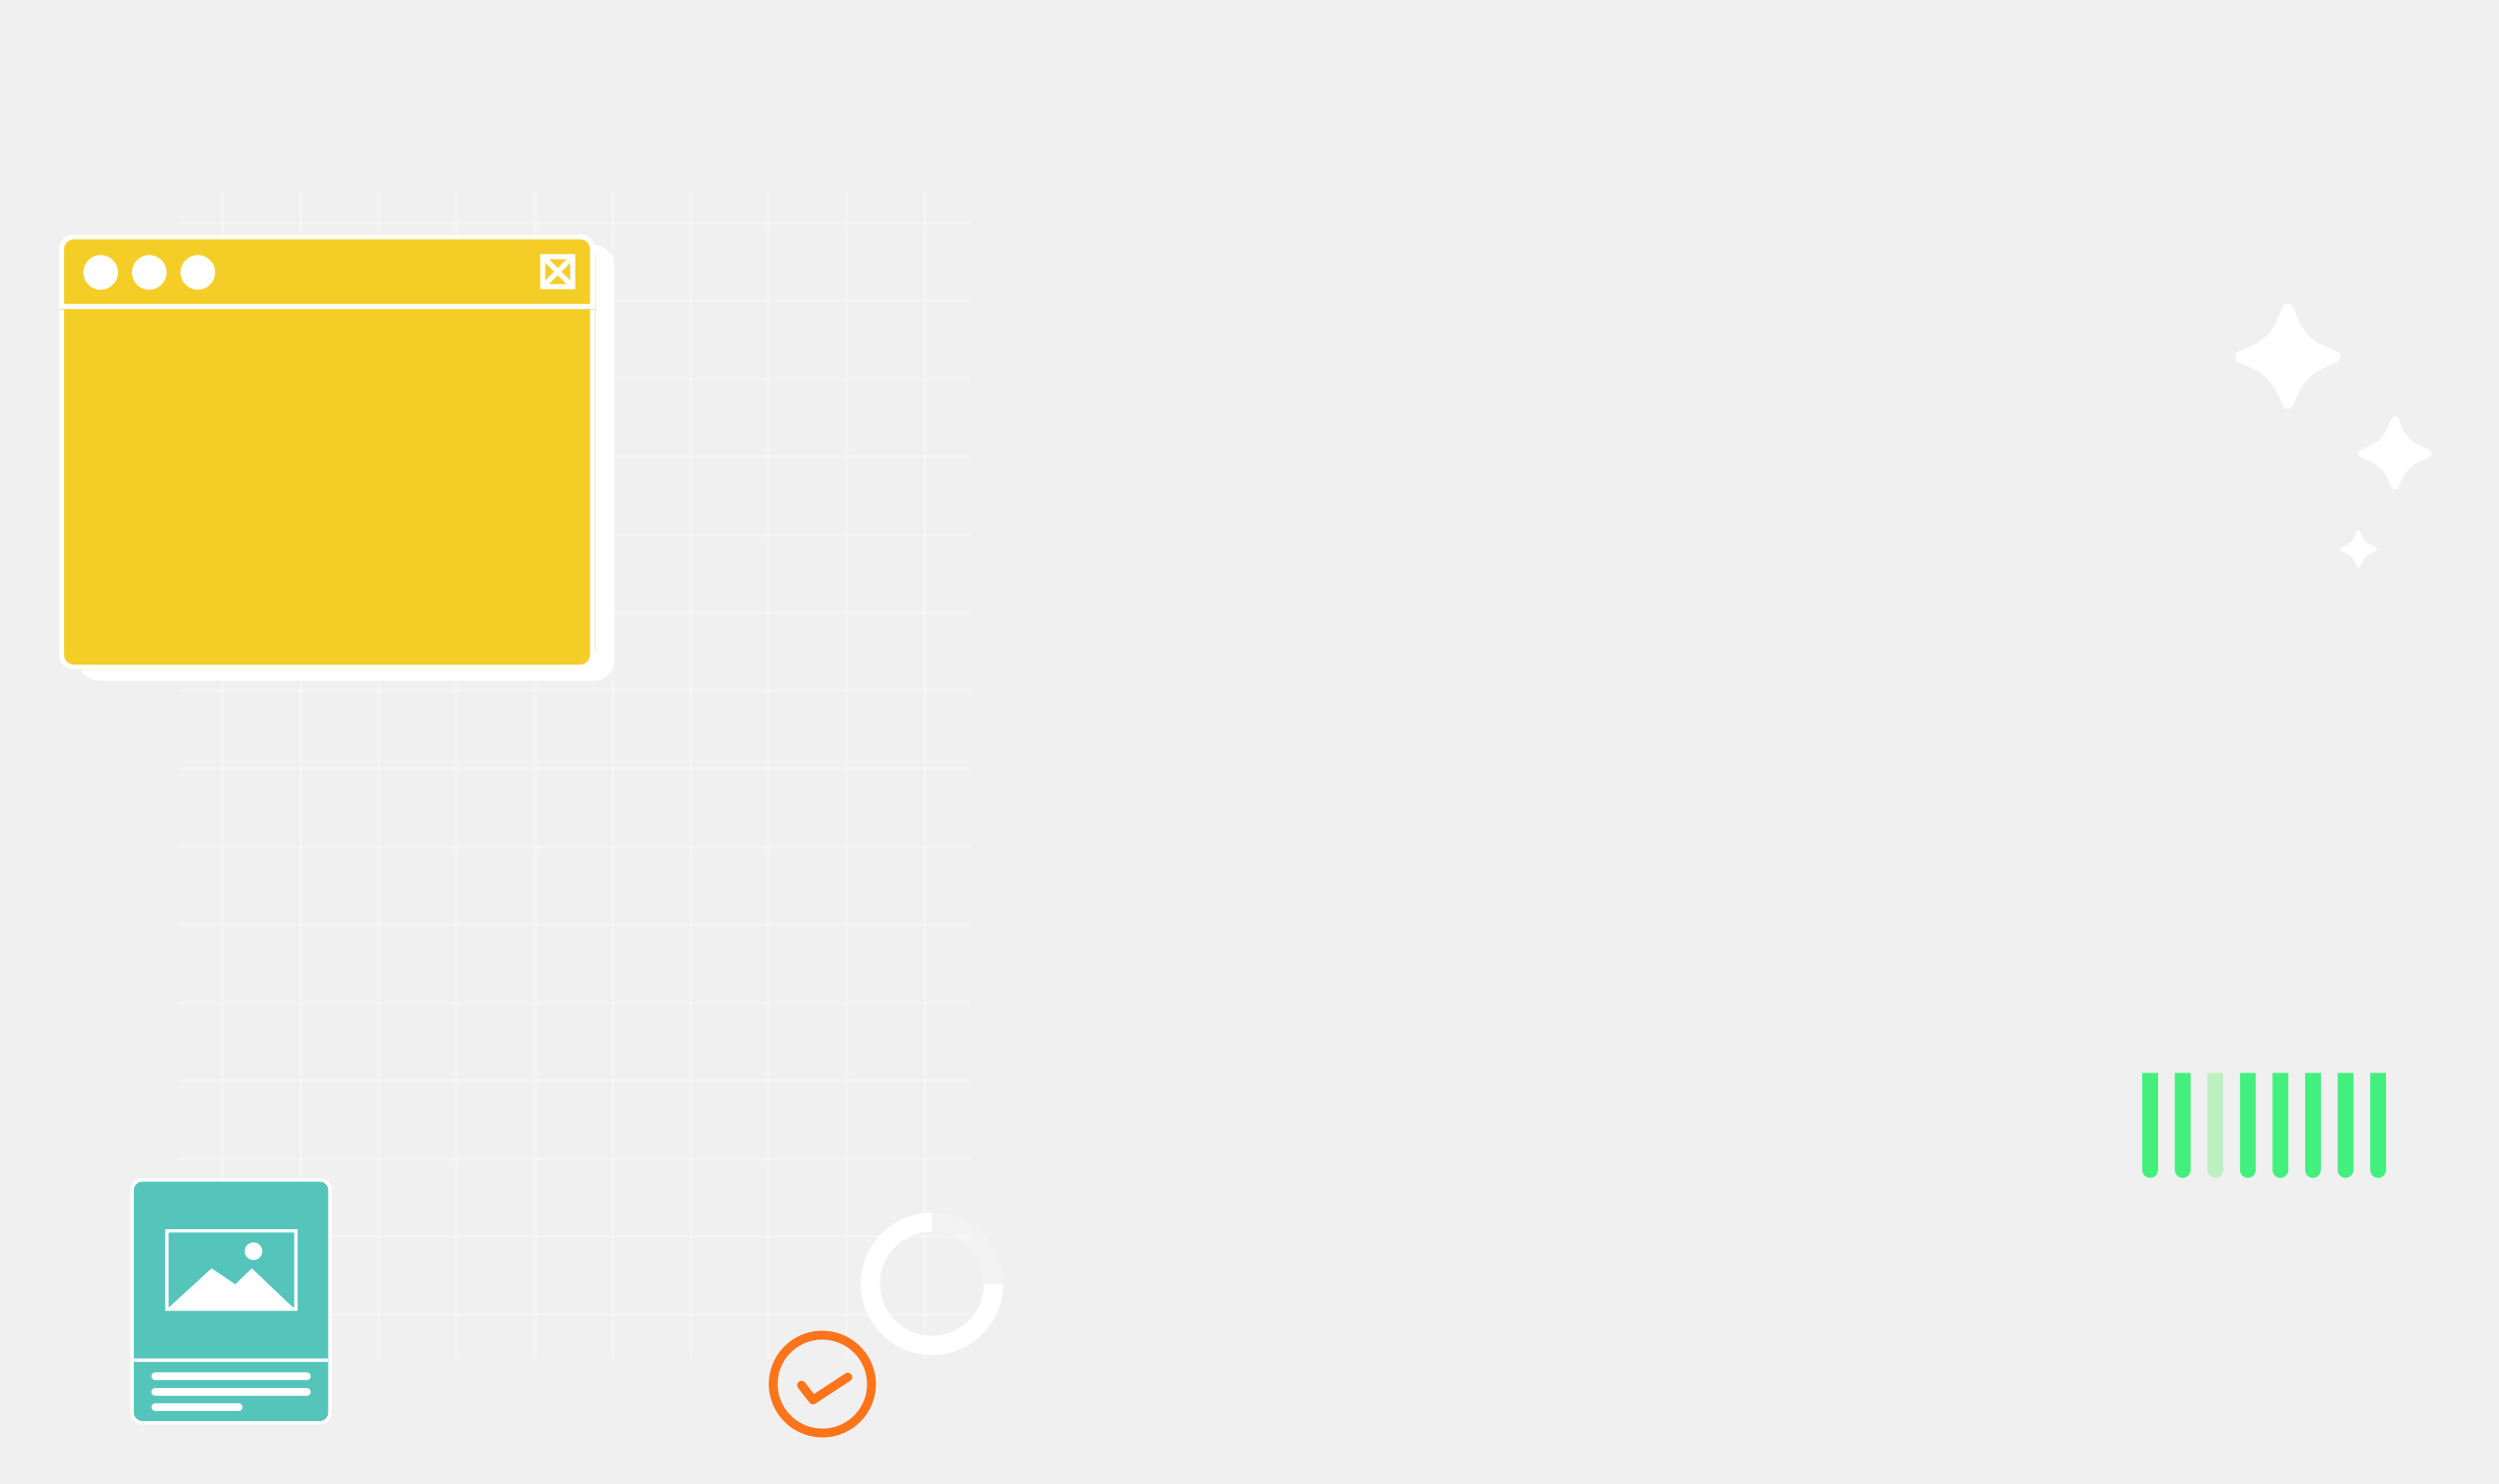
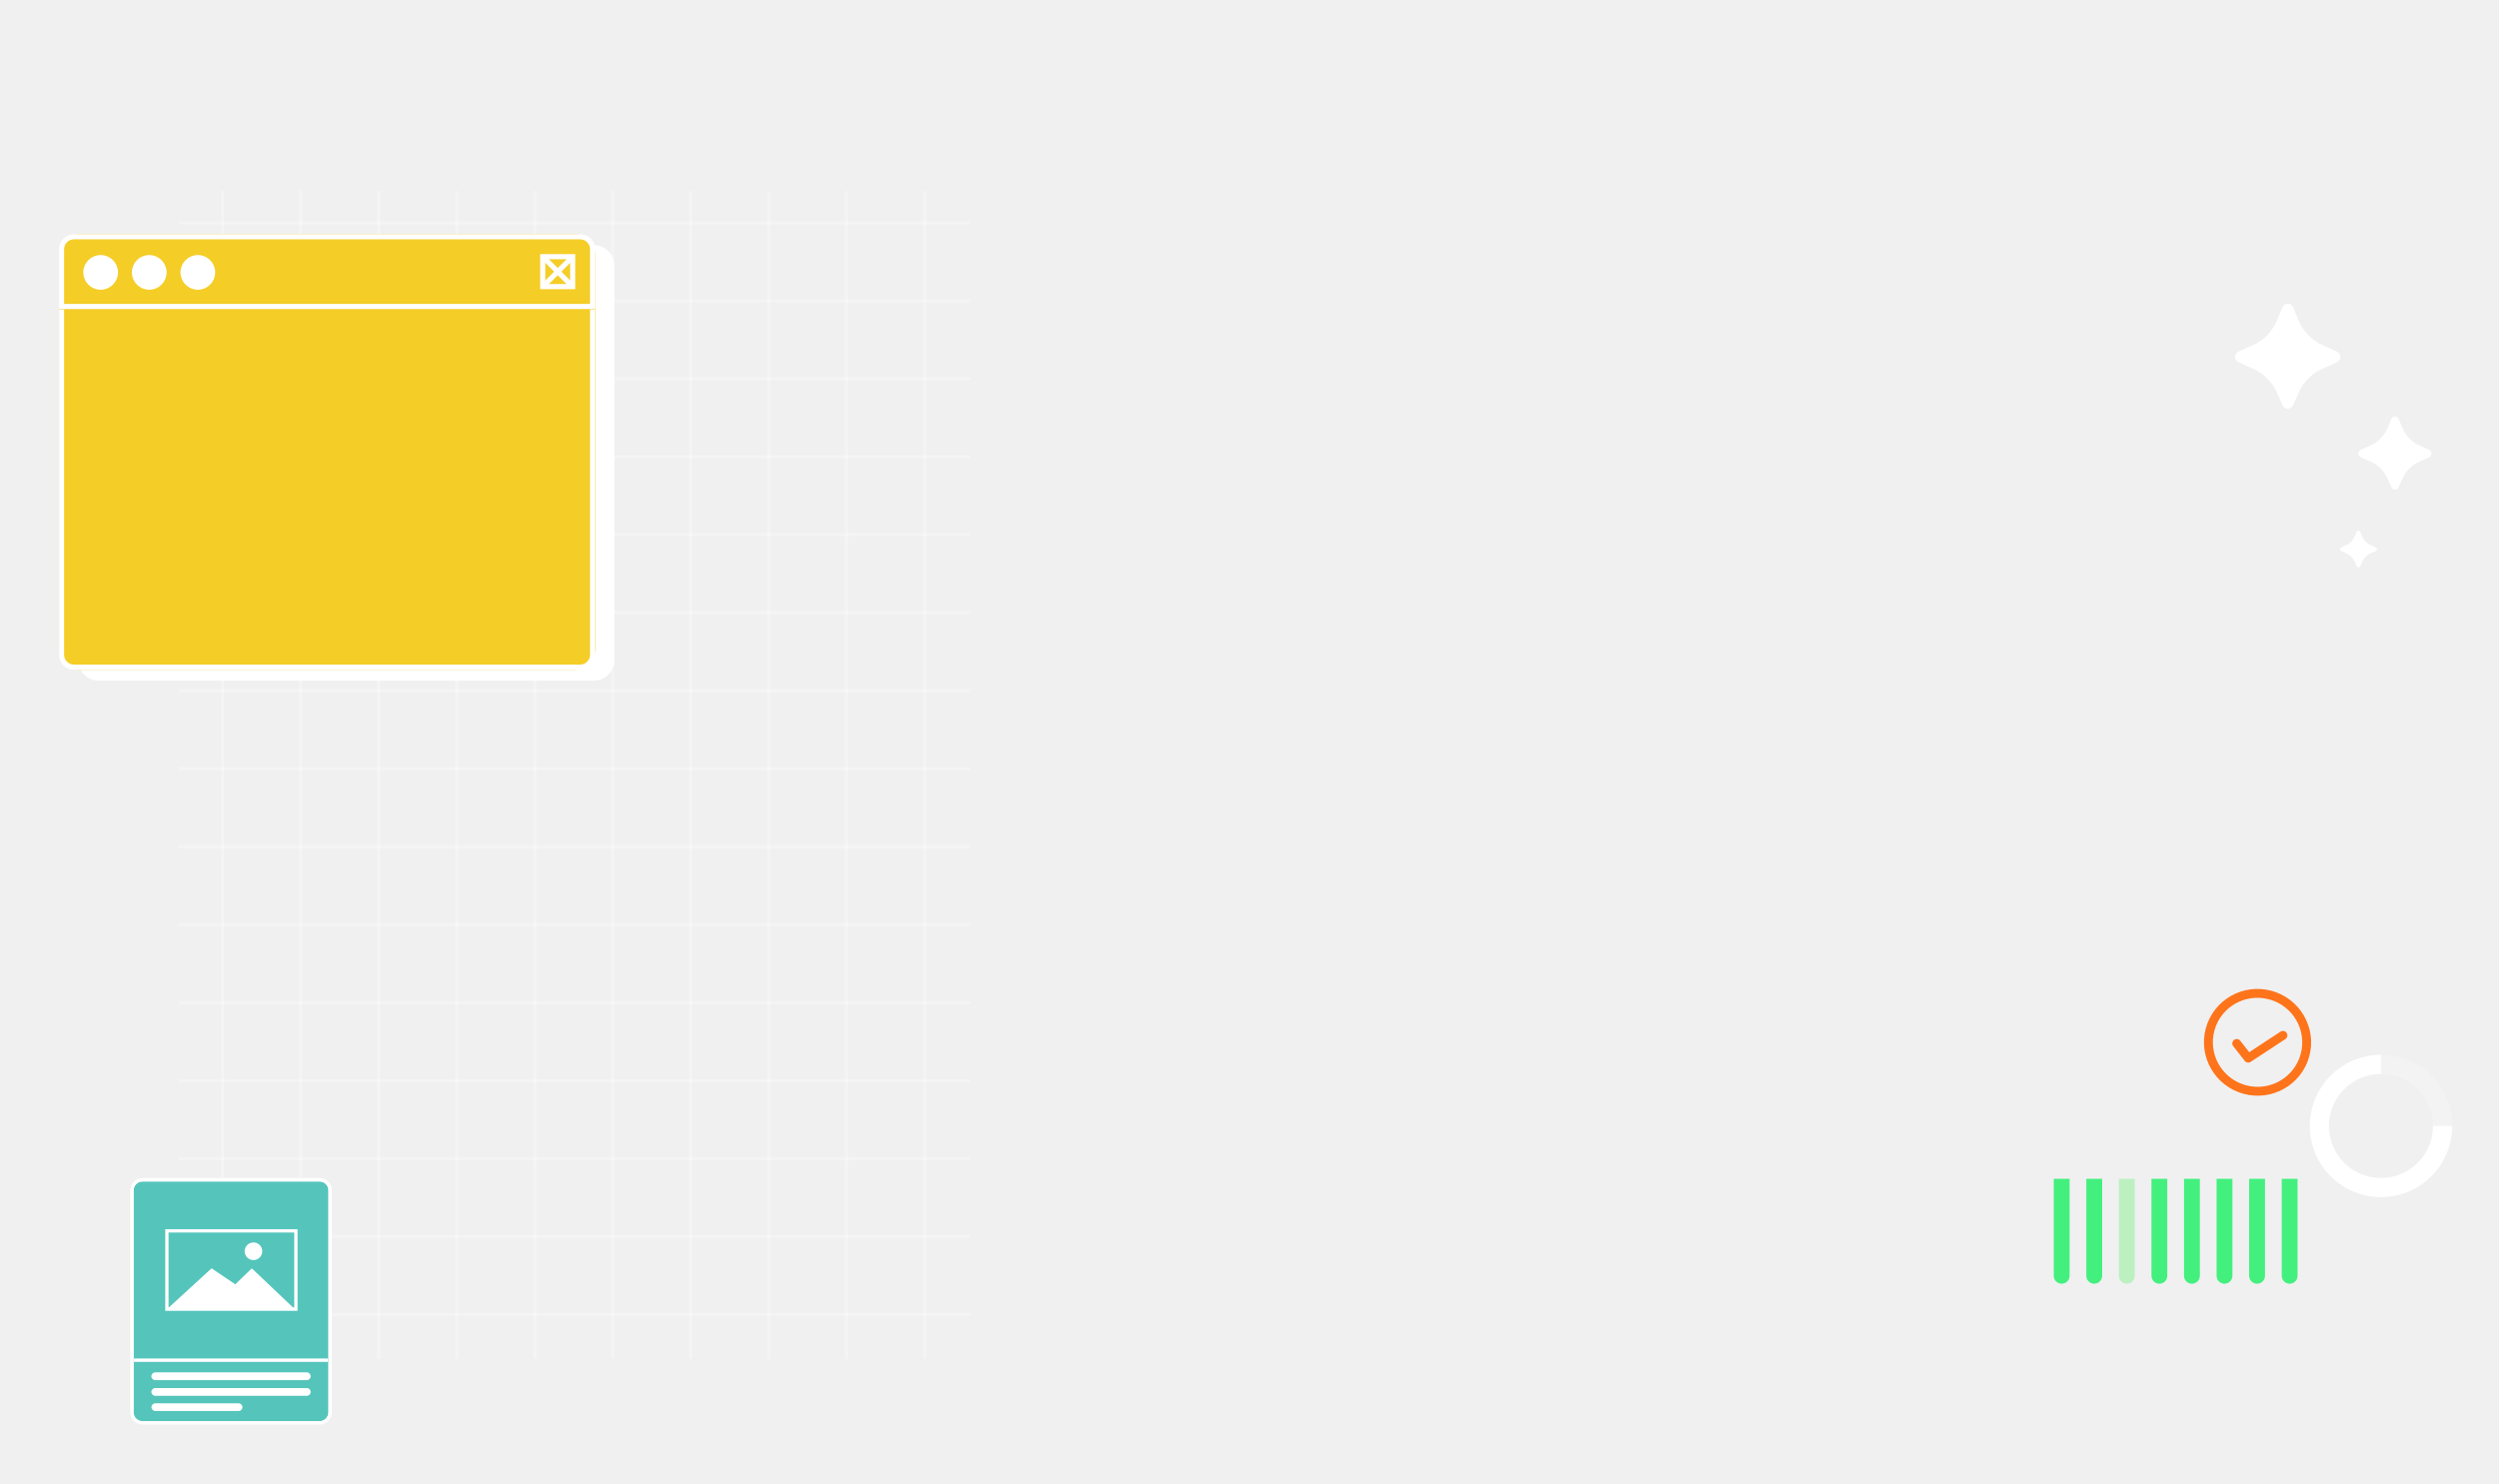
<svg xmlns="http://www.w3.org/2000/svg" width="1440" height="855" viewBox="0 0 1440 855" fill="none">
  <g clip-path="url(#clip0_337_4073)">
    <rect x="83.305" y="83.476" width="44.949" height="44.949" stroke="white" stroke-opacity="0.15" stroke-width="1.763" />
    <rect x="128.254" y="83.476" width="44.949" height="44.949" stroke="white" stroke-opacity="0.15" stroke-width="1.763" />
    <rect x="173.201" y="83.476" width="44.949" height="44.949" stroke="white" stroke-opacity="0.15" stroke-width="1.763" />
    <rect x="218.15" y="83.476" width="44.949" height="44.949" stroke="white" stroke-opacity="0.15" stroke-width="1.763" />
    <rect x="263.1" y="83.476" width="44.949" height="44.949" stroke="white" stroke-opacity="0.15" stroke-width="1.763" />
    <rect x="308.049" y="83.476" width="44.949" height="44.949" stroke="white" stroke-opacity="0.15" stroke-width="1.763" />
    <rect x="352.998" y="83.476" width="44.949" height="44.949" stroke="white" stroke-opacity="0.15" stroke-width="1.763" />
    <rect x="397.945" y="83.476" width="44.949" height="44.949" stroke="white" stroke-opacity="0.15" stroke-width="1.763" />
    <rect x="442.895" y="83.476" width="44.949" height="44.949" stroke="white" stroke-opacity="0.15" stroke-width="1.763" />
    <rect x="487.844" y="83.476" width="44.949" height="44.949" stroke="white" stroke-opacity="0.15" stroke-width="1.763" />
    <rect x="532.793" y="83.476" width="44.949" height="44.949" stroke="white" stroke-opacity="0.15" stroke-width="1.763" />
    <rect x="83.305" y="128.424" width="44.949" height="44.949" stroke="white" stroke-opacity="0.15" stroke-width="1.763" />
    <rect x="128.254" y="128.424" width="44.949" height="44.949" stroke="white" stroke-opacity="0.15" stroke-width="1.763" />
    <rect x="173.201" y="128.424" width="44.949" height="44.949" stroke="white" stroke-opacity="0.15" stroke-width="1.763" />
    <rect x="218.15" y="128.424" width="44.949" height="44.949" stroke="white" stroke-opacity="0.15" stroke-width="1.763" />
    <rect x="263.1" y="128.424" width="44.949" height="44.949" stroke="white" stroke-opacity="0.15" stroke-width="1.763" />
    <rect x="308.049" y="128.424" width="44.949" height="44.949" stroke="white" stroke-opacity="0.15" stroke-width="1.763" />
    <rect x="352.998" y="128.424" width="44.949" height="44.949" stroke="white" stroke-opacity="0.15" stroke-width="1.763" />
    <rect x="397.945" y="128.424" width="44.949" height="44.949" stroke="white" stroke-opacity="0.15" stroke-width="1.763" />
    <rect x="442.895" y="128.424" width="44.949" height="44.949" stroke="white" stroke-opacity="0.15" stroke-width="1.763" />
    <rect x="487.844" y="128.424" width="44.949" height="44.949" stroke="white" stroke-opacity="0.15" stroke-width="1.763" />
    <rect x="532.793" y="128.424" width="44.949" height="44.949" stroke="white" stroke-opacity="0.15" stroke-width="1.763" />
    <rect x="83.305" y="173.373" width="44.949" height="44.949" stroke="white" stroke-opacity="0.15" stroke-width="1.763" />
    <rect x="128.254" y="173.373" width="44.949" height="44.949" stroke="white" stroke-opacity="0.15" stroke-width="1.763" />
    <rect x="173.201" y="173.373" width="44.949" height="44.949" stroke="white" stroke-opacity="0.15" stroke-width="1.763" />
    <rect x="218.15" y="173.373" width="44.949" height="44.949" stroke="white" stroke-opacity="0.15" stroke-width="1.763" />
    <rect x="263.1" y="173.373" width="44.949" height="44.949" stroke="white" stroke-opacity="0.15" stroke-width="1.763" />
    <rect x="308.049" y="173.373" width="44.949" height="44.949" stroke="white" stroke-opacity="0.15" stroke-width="1.763" />
    <rect x="352.998" y="173.373" width="44.949" height="44.949" stroke="white" stroke-opacity="0.15" stroke-width="1.763" />
    <rect x="397.945" y="173.373" width="44.949" height="44.949" stroke="white" stroke-opacity="0.15" stroke-width="1.763" />
    <rect x="442.895" y="173.373" width="44.949" height="44.949" stroke="white" stroke-opacity="0.15" stroke-width="1.763" />
    <rect x="487.844" y="173.373" width="44.949" height="44.949" stroke="white" stroke-opacity="0.15" stroke-width="1.763" />
    <rect x="532.793" y="173.373" width="44.949" height="44.949" stroke="white" stroke-opacity="0.15" stroke-width="1.763" />
    <rect x="83.305" y="218.322" width="44.949" height="44.949" stroke="white" stroke-opacity="0.15" stroke-width="1.763" />
    <rect x="128.254" y="218.322" width="44.949" height="44.949" stroke="white" stroke-opacity="0.15" stroke-width="1.763" />
    <rect x="173.201" y="218.322" width="44.949" height="44.949" stroke="white" stroke-opacity="0.15" stroke-width="1.763" />
    <rect x="218.15" y="218.322" width="44.949" height="44.949" stroke="white" stroke-opacity="0.15" stroke-width="1.763" />
    <rect x="263.1" y="218.322" width="44.949" height="44.949" stroke="white" stroke-opacity="0.15" stroke-width="1.763" />
    <rect x="308.049" y="218.322" width="44.949" height="44.949" stroke="white" stroke-opacity="0.15" stroke-width="1.763" />
    <rect x="352.998" y="218.322" width="44.949" height="44.949" stroke="white" stroke-opacity="0.15" stroke-width="1.763" />
    <rect x="397.945" y="218.322" width="44.949" height="44.949" stroke="white" stroke-opacity="0.15" stroke-width="1.763" />
    <rect x="442.895" y="218.322" width="44.949" height="44.949" stroke="white" stroke-opacity="0.15" stroke-width="1.763" />
    <rect x="487.844" y="218.322" width="44.949" height="44.949" stroke="white" stroke-opacity="0.15" stroke-width="1.763" />
    <rect x="532.793" y="218.322" width="44.949" height="44.949" stroke="white" stroke-opacity="0.15" stroke-width="1.763" />
    <rect x="83.305" y="263.271" width="44.949" height="44.949" stroke="white" stroke-opacity="0.15" stroke-width="1.763" />
    <rect x="128.254" y="263.271" width="44.949" height="44.949" stroke="white" stroke-opacity="0.15" stroke-width="1.763" />
    <rect x="173.201" y="263.271" width="44.949" height="44.949" stroke="white" stroke-opacity="0.15" stroke-width="1.763" />
    <rect x="218.15" y="263.271" width="44.949" height="44.949" stroke="white" stroke-opacity="0.15" stroke-width="1.763" />
    <rect x="263.1" y="263.271" width="44.949" height="44.949" stroke="white" stroke-opacity="0.15" stroke-width="1.763" />
    <rect x="308.049" y="263.271" width="44.949" height="44.949" stroke="white" stroke-opacity="0.15" stroke-width="1.763" />
    <rect x="352.998" y="263.271" width="44.949" height="44.949" stroke="white" stroke-opacity="0.15" stroke-width="1.763" />
    <rect x="397.945" y="263.271" width="44.949" height="44.949" stroke="white" stroke-opacity="0.15" stroke-width="1.763" />
    <rect x="442.895" y="263.271" width="44.949" height="44.949" stroke="white" stroke-opacity="0.15" stroke-width="1.763" />
    <rect x="487.844" y="263.271" width="44.949" height="44.949" stroke="white" stroke-opacity="0.15" stroke-width="1.763" />
    <rect x="532.793" y="263.271" width="44.949" height="44.949" stroke="white" stroke-opacity="0.15" stroke-width="1.763" />
    <rect x="83.305" y="308.22" width="44.949" height="44.949" stroke="white" stroke-opacity="0.15" stroke-width="1.763" />
    <rect x="128.254" y="308.22" width="44.949" height="44.949" stroke="white" stroke-opacity="0.15" stroke-width="1.763" />
    <rect x="173.201" y="308.22" width="44.949" height="44.949" stroke="white" stroke-opacity="0.15" stroke-width="1.763" />
    <rect x="218.15" y="308.22" width="44.949" height="44.949" stroke="white" stroke-opacity="0.15" stroke-width="1.763" />
    <rect x="263.1" y="308.22" width="44.949" height="44.949" stroke="white" stroke-opacity="0.15" stroke-width="1.763" />
    <rect x="308.049" y="308.22" width="44.949" height="44.949" stroke="white" stroke-opacity="0.15" stroke-width="1.763" />
    <rect x="352.998" y="308.22" width="44.949" height="44.949" stroke="white" stroke-opacity="0.15" stroke-width="1.763" />
    <rect x="397.945" y="308.22" width="44.949" height="44.949" stroke="white" stroke-opacity="0.15" stroke-width="1.763" />
    <rect x="442.895" y="308.22" width="44.949" height="44.949" stroke="white" stroke-opacity="0.15" stroke-width="1.763" />
    <rect x="487.844" y="308.22" width="44.949" height="44.949" stroke="white" stroke-opacity="0.15" stroke-width="1.763" />
    <rect x="532.793" y="308.22" width="44.949" height="44.949" stroke="white" stroke-opacity="0.15" stroke-width="1.763" />
    <rect x="83.305" y="353.168" width="44.949" height="44.949" stroke="white" stroke-opacity="0.15" stroke-width="1.763" />
    <rect x="128.254" y="353.168" width="44.949" height="44.949" stroke="white" stroke-opacity="0.15" stroke-width="1.763" />
    <rect x="173.201" y="353.168" width="44.949" height="44.949" stroke="white" stroke-opacity="0.15" stroke-width="1.763" />
    <rect x="218.15" y="353.168" width="44.949" height="44.949" stroke="white" stroke-opacity="0.15" stroke-width="1.763" />
    <rect x="263.1" y="353.168" width="44.949" height="44.949" stroke="white" stroke-opacity="0.15" stroke-width="1.763" />
    <rect x="308.049" y="353.168" width="44.949" height="44.949" stroke="white" stroke-opacity="0.15" stroke-width="1.763" />
    <rect x="352.998" y="353.168" width="44.949" height="44.949" stroke="white" stroke-opacity="0.15" stroke-width="1.763" />
    <rect x="397.945" y="353.168" width="44.949" height="44.949" stroke="white" stroke-opacity="0.15" stroke-width="1.763" />
    <rect x="442.895" y="353.168" width="44.949" height="44.949" stroke="white" stroke-opacity="0.15" stroke-width="1.763" />
    <rect x="487.844" y="353.168" width="44.949" height="44.949" stroke="white" stroke-opacity="0.15" stroke-width="1.763" />
    <rect x="532.793" y="353.168" width="44.949" height="44.949" stroke="white" stroke-opacity="0.15" stroke-width="1.763" />
    <rect x="83.305" y="398.117" width="44.949" height="44.949" stroke="white" stroke-opacity="0.15" stroke-width="1.763" />
    <rect x="128.254" y="398.117" width="44.949" height="44.949" stroke="white" stroke-opacity="0.15" stroke-width="1.763" />
    <rect x="173.201" y="398.117" width="44.949" height="44.949" stroke="white" stroke-opacity="0.15" stroke-width="1.763" />
    <rect x="218.15" y="398.117" width="44.949" height="44.949" stroke="white" stroke-opacity="0.15" stroke-width="1.763" />
    <rect x="263.1" y="398.117" width="44.949" height="44.949" stroke="white" stroke-opacity="0.15" stroke-width="1.763" />
    <rect x="308.049" y="398.117" width="44.949" height="44.949" stroke="white" stroke-opacity="0.15" stroke-width="1.763" />
    <rect x="352.998" y="398.117" width="44.949" height="44.949" stroke="white" stroke-opacity="0.15" stroke-width="1.763" />
    <rect x="397.945" y="398.117" width="44.949" height="44.949" stroke="white" stroke-opacity="0.15" stroke-width="1.763" />
    <rect x="442.895" y="398.117" width="44.949" height="44.949" stroke="white" stroke-opacity="0.15" stroke-width="1.763" />
    <rect x="487.844" y="398.117" width="44.949" height="44.949" stroke="white" stroke-opacity="0.15" stroke-width="1.763" />
    <rect x="532.793" y="398.117" width="44.949" height="44.949" stroke="white" stroke-opacity="0.15" stroke-width="1.763" />
    <rect x="83.305" y="443.066" width="44.949" height="44.949" stroke="white" stroke-opacity="0.15" stroke-width="1.763" />
    <rect x="128.254" y="443.066" width="44.949" height="44.949" stroke="white" stroke-opacity="0.15" stroke-width="1.763" />
    <rect x="173.201" y="443.066" width="44.949" height="44.949" stroke="white" stroke-opacity="0.15" stroke-width="1.763" />
    <rect x="218.15" y="443.066" width="44.949" height="44.949" stroke="white" stroke-opacity="0.15" stroke-width="1.763" />
    <rect x="263.1" y="443.066" width="44.949" height="44.949" stroke="white" stroke-opacity="0.15" stroke-width="1.763" />
    <rect x="308.049" y="443.066" width="44.949" height="44.949" stroke="white" stroke-opacity="0.15" stroke-width="1.763" />
    <rect x="352.998" y="443.066" width="44.949" height="44.949" stroke="white" stroke-opacity="0.15" stroke-width="1.763" />
    <rect x="397.945" y="443.066" width="44.949" height="44.949" stroke="white" stroke-opacity="0.15" stroke-width="1.763" />
    <rect x="442.895" y="443.066" width="44.949" height="44.949" stroke="white" stroke-opacity="0.15" stroke-width="1.763" />
    <rect x="487.844" y="443.066" width="44.949" height="44.949" stroke="white" stroke-opacity="0.15" stroke-width="1.763" />
    <rect x="532.793" y="443.066" width="44.949" height="44.949" stroke="white" stroke-opacity="0.15" stroke-width="1.763" />
    <rect x="83.305" y="488.015" width="44.949" height="44.949" stroke="white" stroke-opacity="0.15" stroke-width="1.763" />
    <rect x="128.254" y="488.015" width="44.949" height="44.949" stroke="white" stroke-opacity="0.15" stroke-width="1.763" />
    <rect x="173.201" y="488.015" width="44.949" height="44.949" stroke="white" stroke-opacity="0.15" stroke-width="1.763" />
    <rect x="218.15" y="488.015" width="44.949" height="44.949" stroke="white" stroke-opacity="0.15" stroke-width="1.763" />
    <rect x="263.1" y="488.015" width="44.949" height="44.949" stroke="white" stroke-opacity="0.15" stroke-width="1.763" />
    <rect x="308.049" y="488.015" width="44.949" height="44.949" stroke="white" stroke-opacity="0.15" stroke-width="1.763" />
    <rect x="352.998" y="488.015" width="44.949" height="44.949" stroke="white" stroke-opacity="0.15" stroke-width="1.763" />
    <rect x="397.945" y="488.015" width="44.949" height="44.949" stroke="white" stroke-opacity="0.15" stroke-width="1.763" />
    <rect x="442.895" y="488.015" width="44.949" height="44.949" stroke="white" stroke-opacity="0.15" stroke-width="1.763" />
    <rect x="487.844" y="488.015" width="44.949" height="44.949" stroke="white" stroke-opacity="0.15" stroke-width="1.763" />
    <rect x="532.793" y="488.015" width="44.949" height="44.949" stroke="white" stroke-opacity="0.15" stroke-width="1.763" />
    <rect x="83.305" y="532.963" width="44.949" height="44.949" stroke="white" stroke-opacity="0.15" stroke-width="1.763" />
    <rect x="128.254" y="532.963" width="44.949" height="44.949" stroke="white" stroke-opacity="0.15" stroke-width="1.763" />
    <rect x="173.201" y="532.963" width="44.949" height="44.949" stroke="white" stroke-opacity="0.15" stroke-width="1.763" />
    <rect x="218.15" y="532.963" width="44.949" height="44.949" stroke="white" stroke-opacity="0.15" stroke-width="1.763" />
    <rect x="263.1" y="532.963" width="44.949" height="44.949" stroke="white" stroke-opacity="0.15" stroke-width="1.763" />
    <rect x="308.049" y="532.963" width="44.949" height="44.949" stroke="white" stroke-opacity="0.15" stroke-width="1.763" />
    <rect x="352.998" y="532.963" width="44.949" height="44.949" stroke="white" stroke-opacity="0.15" stroke-width="1.763" />
    <rect x="397.945" y="532.963" width="44.949" height="44.949" stroke="white" stroke-opacity="0.15" stroke-width="1.763" />
    <rect x="442.895" y="532.963" width="44.949" height="44.949" stroke="white" stroke-opacity="0.15" stroke-width="1.763" />
    <rect x="487.844" y="532.963" width="44.949" height="44.949" stroke="white" stroke-opacity="0.15" stroke-width="1.763" />
    <rect x="532.793" y="532.963" width="44.949" height="44.949" stroke="white" stroke-opacity="0.15" stroke-width="1.763" />
    <rect x="83.305" y="577.913" width="44.949" height="44.949" stroke="white" stroke-opacity="0.15" stroke-width="1.763" />
    <rect x="128.254" y="577.913" width="44.949" height="44.949" stroke="white" stroke-opacity="0.15" stroke-width="1.763" />
    <rect x="173.201" y="577.913" width="44.949" height="44.949" stroke="white" stroke-opacity="0.15" stroke-width="1.763" />
    <rect x="218.15" y="577.913" width="44.949" height="44.949" stroke="white" stroke-opacity="0.15" stroke-width="1.763" />
    <rect x="263.1" y="577.913" width="44.949" height="44.949" stroke="white" stroke-opacity="0.15" stroke-width="1.763" />
    <rect x="308.049" y="577.913" width="44.949" height="44.949" stroke="white" stroke-opacity="0.15" stroke-width="1.763" />
    <rect x="352.998" y="577.913" width="44.949" height="44.949" stroke="white" stroke-opacity="0.15" stroke-width="1.763" />
    <rect x="397.945" y="577.913" width="44.949" height="44.949" stroke="white" stroke-opacity="0.15" stroke-width="1.763" />
    <rect x="442.895" y="577.913" width="44.949" height="44.949" stroke="white" stroke-opacity="0.15" stroke-width="1.763" />
    <rect x="487.844" y="577.913" width="44.949" height="44.949" stroke="white" stroke-opacity="0.15" stroke-width="1.763" />
    <rect x="532.793" y="577.913" width="44.949" height="44.949" stroke="white" stroke-opacity="0.15" stroke-width="1.763" />
    <rect x="83.305" y="622.861" width="44.949" height="44.949" stroke="white" stroke-opacity="0.15" stroke-width="1.763" />
    <rect x="128.254" y="622.861" width="44.949" height="44.949" stroke="white" stroke-opacity="0.15" stroke-width="1.763" />
    <rect x="173.201" y="622.861" width="44.949" height="44.949" stroke="white" stroke-opacity="0.15" stroke-width="1.763" />
    <rect x="218.15" y="622.861" width="44.949" height="44.949" stroke="white" stroke-opacity="0.15" stroke-width="1.763" />
    <rect x="263.1" y="622.861" width="44.949" height="44.949" stroke="white" stroke-opacity="0.15" stroke-width="1.763" />
    <rect x="308.049" y="622.861" width="44.949" height="44.949" stroke="white" stroke-opacity="0.15" stroke-width="1.763" />
    <rect x="352.998" y="622.861" width="44.949" height="44.949" stroke="white" stroke-opacity="0.15" stroke-width="1.763" />
    <rect x="397.945" y="622.861" width="44.949" height="44.949" stroke="white" stroke-opacity="0.15" stroke-width="1.763" />
    <rect x="442.895" y="622.861" width="44.949" height="44.949" stroke="white" stroke-opacity="0.15" stroke-width="1.763" />
    <rect x="487.844" y="622.861" width="44.949" height="44.949" stroke="white" stroke-opacity="0.15" stroke-width="1.763" />
    <rect x="532.793" y="622.861" width="44.949" height="44.949" stroke="white" stroke-opacity="0.15" stroke-width="1.763" />
    <rect x="83.305" y="667.81" width="44.949" height="44.949" stroke="white" stroke-opacity="0.15" stroke-width="1.763" />
    <rect x="128.254" y="667.81" width="44.949" height="44.949" stroke="white" stroke-opacity="0.15" stroke-width="1.763" />
    <rect x="173.201" y="667.81" width="44.949" height="44.949" stroke="white" stroke-opacity="0.15" stroke-width="1.763" />
    <rect x="218.15" y="667.81" width="44.949" height="44.949" stroke="white" stroke-opacity="0.15" stroke-width="1.763" />
    <rect x="263.1" y="667.81" width="44.949" height="44.949" stroke="white" stroke-opacity="0.15" stroke-width="1.763" />
    <rect x="308.049" y="667.81" width="44.949" height="44.949" stroke="white" stroke-opacity="0.15" stroke-width="1.763" />
    <rect x="352.998" y="667.81" width="44.949" height="44.949" stroke="white" stroke-opacity="0.15" stroke-width="1.763" />
    <rect x="397.945" y="667.81" width="44.949" height="44.949" stroke="white" stroke-opacity="0.15" stroke-width="1.763" />
    <rect x="442.895" y="667.81" width="44.949" height="44.949" stroke="white" stroke-opacity="0.15" stroke-width="1.763" />
    <rect x="487.844" y="667.81" width="44.949" height="44.949" stroke="white" stroke-opacity="0.15" stroke-width="1.763" />
    <rect x="532.793" y="667.81" width="44.949" height="44.949" stroke="white" stroke-opacity="0.15" stroke-width="1.763" />
    <rect x="83.305" y="712.759" width="44.949" height="44.949" stroke="white" stroke-opacity="0.15" stroke-width="1.763" />
    <rect x="128.254" y="712.759" width="44.949" height="44.949" stroke="white" stroke-opacity="0.15" stroke-width="1.763" />
    <rect x="173.201" y="712.759" width="44.949" height="44.949" stroke="white" stroke-opacity="0.15" stroke-width="1.763" />
    <rect x="218.15" y="712.759" width="44.949" height="44.949" stroke="white" stroke-opacity="0.15" stroke-width="1.763" />
    <rect x="263.1" y="712.759" width="44.949" height="44.949" stroke="white" stroke-opacity="0.15" stroke-width="1.763" />
    <rect x="308.049" y="712.759" width="44.949" height="44.949" stroke="white" stroke-opacity="0.15" stroke-width="1.763" />
    <rect x="352.998" y="712.759" width="44.949" height="44.949" stroke="white" stroke-opacity="0.15" stroke-width="1.763" />
    <rect x="397.945" y="712.759" width="44.949" height="44.949" stroke="white" stroke-opacity="0.15" stroke-width="1.763" />
    <rect x="442.895" y="712.759" width="44.949" height="44.949" stroke="white" stroke-opacity="0.15" stroke-width="1.763" />
    <rect x="487.844" y="712.759" width="44.949" height="44.949" stroke="white" stroke-opacity="0.15" stroke-width="1.763" />
    <rect x="532.793" y="712.759" width="44.949" height="44.949" stroke="white" stroke-opacity="0.15" stroke-width="1.763" />
    <rect x="83.305" y="757.708" width="44.949" height="44.949" stroke="white" stroke-opacity="0.15" stroke-width="1.763" />
    <rect x="128.254" y="757.708" width="44.949" height="44.949" stroke="white" stroke-opacity="0.15" stroke-width="1.763" />
    <rect x="173.201" y="757.708" width="44.949" height="44.949" stroke="white" stroke-opacity="0.15" stroke-width="1.763" />
    <rect x="218.15" y="757.708" width="44.949" height="44.949" stroke="white" stroke-opacity="0.15" stroke-width="1.763" />
    <rect x="263.1" y="757.708" width="44.949" height="44.949" stroke="white" stroke-opacity="0.15" stroke-width="1.763" />
    <rect x="308.049" y="757.708" width="44.949" height="44.949" stroke="white" stroke-opacity="0.15" stroke-width="1.763" />
    <rect x="352.998" y="757.708" width="44.949" height="44.949" stroke="white" stroke-opacity="0.15" stroke-width="1.763" />
    <rect x="397.945" y="757.708" width="44.949" height="44.949" stroke="white" stroke-opacity="0.15" stroke-width="1.763" />
    <rect x="442.895" y="757.708" width="44.949" height="44.949" stroke="white" stroke-opacity="0.15" stroke-width="1.763" />
    <rect x="487.844" y="757.708" width="44.949" height="44.949" stroke="white" stroke-opacity="0.15" stroke-width="1.763" />
    <rect x="532.793" y="757.708" width="44.949" height="44.949" stroke="white" stroke-opacity="0.15" stroke-width="1.763" />
  </g>
-   <path d="M1374.92 623L1374.92 618.438L1365.8 618.438L1365.8 623L1374.92 623ZM1365.8 674.359C1365.8 676.879 1367.84 678.922 1370.36 678.922C1372.88 678.922 1374.92 676.879 1374.92 674.359L1365.8 674.359ZM1365.8 623L1365.8 674.359L1374.92 674.359L1374.92 623L1365.8 623Z" fill="#43F07E" />
-   <path d="M1318.63 623L1318.63 618.438L1309.5 618.438L1309.5 623L1318.63 623ZM1309.5 674.359C1309.5 676.879 1311.54 678.922 1314.06 678.922C1316.58 678.922 1318.63 676.879 1318.63 674.359L1309.5 674.359ZM1309.5 623L1309.5 674.359L1318.63 674.359L1318.63 623L1309.5 623Z" fill="#43F07E" />
-   <path d="M1299.86 623L1299.86 618.438L1290.74 618.438L1290.74 623L1299.86 623ZM1290.74 674.359C1290.74 676.879 1292.78 678.922 1295.3 678.922C1297.82 678.922 1299.86 676.879 1299.86 674.359L1290.74 674.359ZM1290.74 623L1290.74 674.359L1299.86 674.359L1299.86 623L1290.74 623Z" fill="#43F07E" />
-   <path d="M1281.09 623L1281.09 618.438L1271.97 618.438L1271.97 623L1281.09 623ZM1271.97 674.359C1271.97 676.879 1274.01 678.922 1276.53 678.922C1279.05 678.922 1281.09 676.879 1281.09 674.359L1271.97 674.359ZM1271.97 623L1271.97 674.359L1281.09 674.359L1281.09 623L1271.97 623Z" fill="#43F054" fill-opacity="0.3" />
-   <path d="M1262.33 623L1262.33 618.438L1253.2 618.438L1253.2 623L1262.33 623ZM1253.2 674.359C1253.2 676.879 1255.25 678.922 1257.77 678.922C1260.29 678.922 1262.33 676.879 1262.33 674.359L1253.2 674.359ZM1253.2 623L1253.2 674.359L1262.33 674.359L1262.33 623L1253.2 623Z" fill="#43F07E" />
-   <path d="M1243.56 623L1243.56 618.438L1234.44 618.438L1234.44 623L1243.56 623ZM1234.44 674.359C1234.44 676.879 1236.48 678.922 1239 678.922C1241.52 678.922 1243.56 676.879 1243.56 674.359L1234.44 674.359ZM1234.44 623L1234.44 674.359L1243.56 674.359L1243.56 623L1234.44 623Z" fill="#43F07E" />
-   <path d="M1356.16 623L1356.16 618.438L1347.03 618.438L1347.03 623L1356.16 623ZM1347.03 674.359C1347.03 676.879 1349.08 678.922 1351.6 678.922C1354.12 678.922 1356.16 676.879 1356.16 674.359L1347.03 674.359ZM1347.03 623L1347.03 674.359L1356.16 674.359L1356.16 623L1347.03 623Z" fill="#43F07E" />
-   <path d="M1337.39 623L1337.39 618.438L1328.27 618.438L1328.27 623L1337.39 623ZM1328.27 674.359C1328.27 676.879 1330.31 678.922 1332.83 678.922C1335.35 678.922 1337.39 676.879 1337.39 674.359L1328.27 674.359ZM1328.27 623L1328.27 674.359L1337.39 674.359L1337.39 623L1328.27 623Z" fill="#43F07E" />
+   <path d="M1323.92 684L1323.92 679.438L1314.8 679.438L1314.8 684L1323.92 684ZM1314.8 735.359C1314.8 737.879 1316.84 739.922 1319.36 739.922C1321.88 739.922 1323.92 737.879 1323.92 735.359L1314.8 735.359ZM1314.8 684L1314.8 735.359L1323.92 735.359L1323.92 684L1314.8 684Z" fill="#43F07E" />
+   <path d="M1267.63 684L1267.63 679.438L1258.5 679.438L1258.5 684L1267.63 684ZM1258.5 735.359C1258.5 737.879 1260.54 739.922 1263.06 739.922C1265.58 739.922 1267.63 737.879 1267.63 735.359L1258.5 735.359ZM1258.5 684L1258.5 735.359L1267.63 735.359L1267.63 684L1258.5 684Z" fill="#43F07E" />
+   <path d="M1248.86 684L1248.86 679.438L1239.74 679.438L1239.74 684L1248.86 684ZM1239.74 735.359C1239.74 737.879 1241.78 739.922 1244.3 739.922C1246.82 739.922 1248.86 737.879 1248.86 735.359L1239.74 735.359ZM1239.74 684L1239.74 735.359L1248.86 735.359L1248.86 684L1239.74 684Z" fill="#43F07E" />
+   <path d="M1230.09 684L1230.09 679.438L1220.97 679.438L1220.97 684L1230.09 684ZM1220.97 735.359C1220.97 737.879 1223.01 739.922 1225.53 739.922C1228.05 739.922 1230.09 737.879 1230.09 735.359L1220.97 735.359ZM1220.97 684L1220.97 735.359L1230.09 735.359L1230.09 684L1220.97 684Z" fill="#43F054" fill-opacity="0.3" />
+   <path d="M1211.33 684L1211.33 679.438L1202.2 679.438L1202.2 684L1211.33 684ZM1202.2 735.359C1202.2 737.879 1204.25 739.922 1206.77 739.922C1209.29 739.922 1211.33 737.879 1211.33 735.359L1202.2 735.359ZM1202.2 684L1202.2 735.359L1211.33 735.359L1211.33 684L1202.2 684Z" fill="#43F07E" />
+   <path d="M1192.56 684L1192.56 679.438L1183.44 679.438L1183.44 684L1192.56 684ZM1183.44 735.359C1183.44 737.879 1185.48 739.922 1188 739.922C1190.52 739.922 1192.56 737.879 1192.56 735.359L1183.44 735.359ZM1183.44 684L1183.44 735.359L1192.56 735.359L1192.56 684L1183.44 684Z" fill="#43F07E" />
+   <path d="M1305.16 684L1305.16 679.438L1296.03 679.438L1296.03 684L1305.16 684ZM1296.03 735.359C1296.03 737.879 1298.08 739.922 1300.6 739.922C1303.12 739.922 1305.16 737.879 1305.16 735.359L1296.03 735.359ZM1296.03 684L1296.03 735.359L1305.16 735.359L1305.16 684L1296.03 684Z" fill="#43F07E" />
+   <path d="M1286.39 684L1286.39 679.438L1277.27 679.438L1277.27 684L1286.39 684ZM1277.27 735.359C1277.27 737.879 1279.31 739.922 1281.83 739.922C1284.35 739.922 1286.39 737.879 1286.39 735.359L1277.27 735.359ZM1277.27 684L1277.27 735.359L1286.39 735.359L1286.39 684L1277.27 684Z" fill="#43F07E" />
  <g clip-path="url(#clip1_337_4073)">
    <rect x="77" y="681" width="112.256" height="138.161" rx="5.117" fill="#55C5BC" />
    <rect x="96.181" y="709.457" width="74.331" height="45.107" stroke="white" stroke-width="1.906" />
    <path d="M121.912 731.058L95.547 755.199H170.514L145.101 731.058L135.571 740.27L121.912 731.058Z" fill="white" />
    <circle cx="146.053" cy="721.21" r="5.082" fill="white" />
    <mask id="path-190-inside-1_337_4073" fill="white">
      <path d="M77 783.021H189.256V819.161H77V783.021Z" />
    </mask>
    <path d="M77 784.981H189.256V781.062H77V784.981Z" fill="white" mask="url(#path-190-inside-1_337_4073)" />
    <rect x="87.234" y="791.017" width="91.787" height="4.477" rx="2.239" fill="white" />
-     <path d="M87.234 802.292C87.234 801.056 88.237 800.053 89.473 800.053H176.783C178.019 800.053 179.022 801.056 179.022 802.292V802.292C179.022 803.528 178.019 804.531 176.783 804.531H89.473C88.237 804.531 87.234 803.528 87.234 802.292V802.292Z" fill="white" />
-     <path d="M87.289 811.077C87.289 809.86 88.276 808.873 89.494 808.873H137.507C138.725 808.873 139.712 809.86 139.712 811.077V811.077C139.712 812.295 138.725 813.282 137.507 813.282H89.494C88.276 813.282 87.289 812.295 87.289 811.077V811.077Z" fill="white" />
+     <path d="M87.234 802.292C87.234 801.056 88.237 800.054 89.473 800.054H176.783C178.019 800.054 179.022 801.056 179.022 802.292V802.292C179.022 803.529 178.019 804.531 176.783 804.531H89.473C88.237 804.531 87.234 803.529 87.234 802.292V802.292Z" fill="white" />
+     <path d="M87.289 811.077C87.289 809.859 88.276 808.872 89.494 808.872H137.507C138.725 808.872 139.712 809.859 139.712 811.077V811.077C139.712 812.294 138.725 813.281 137.507 813.281H89.494C88.276 813.281 87.289 812.294 87.289 811.077V811.077Z" fill="white" />
  </g>
  <rect x="76.02" y="680.02" width="114.215" height="140.12" rx="6.097" stroke="white" stroke-width="1.96" />
  <rect x="45.06" y="141.276" width="308.94" height="251.028" rx="11.797" fill="white" />
  <rect x="34" y="135" width="308.94" height="251.028" rx="11.797" fill="#F5CD27" />
  <path d="M42.627 136.475H334.314C338.263 136.475 341.465 139.677 341.465 143.627V176.658H35.475V143.627C35.475 139.677 38.677 136.475 42.627 136.475Z" stroke="white" stroke-width="2.949" />
  <rect x="312.746" y="147.94" width="17.253" height="17.253" stroke="white" stroke-width="2.949" />
  <path d="M329.707 164.901L313.039 148.232" stroke="white" stroke-width="2.949" />
  <path d="M313.039 164.901L329.707 148.232" stroke="white" stroke-width="2.949" />
  <circle cx="58" cy="157" r="8.5" fill="white" stroke="white" stroke-width="3" />
  <circle cx="86" cy="157" r="8.5" fill="white" stroke="white" stroke-width="3" />
  <circle cx="114" cy="157" r="8.5" fill="white" stroke="white" stroke-width="3" />
  <g clip-path="url(#clip2_337_4073)">
    <mask id="path-204-inside-2_337_4073" fill="white">
      <path d="M34 178.133H342.94V377.402C342.94 382.166 339.078 386.028 334.313 386.028H42.627C37.862 386.028 34 382.166 34 377.402V178.133Z" />
    </mask>
    <path d="M34 178.133H342.94H34ZM345.889 377.402C345.889 383.795 340.707 388.978 334.313 388.978H42.627C36.233 388.978 31.051 383.795 31.051 377.402L36.949 377.402C36.949 380.537 39.491 383.079 42.627 383.079H334.313C337.449 383.079 339.991 380.537 339.991 377.402L345.889 377.402ZM42.627 388.978C36.233 388.978 31.051 383.795 31.051 377.402V178.133H36.949V377.402C36.949 380.537 39.491 383.079 42.627 383.079L42.627 388.978ZM345.889 178.133V377.402C345.889 383.795 340.707 388.978 334.313 388.978L334.313 383.079C337.449 383.079 339.991 380.537 339.991 377.402V178.133H345.889Z" fill="white" mask="url(#path-204-inside-2_337_4073)" />
  </g>
  <path d="M1311.8 225.751C1308.96 219.737 1304.25 215.218 1298.15 212.485C1295.45 211.275 1292.74 210.072 1290.04 208.877C1287.76 207.872 1287.27 204.711 1289.19 203.094C1289.44 202.889 1289.85 202.656 1290.43 202.395C1293.93 200.832 1296.33 199.764 1297.64 199.192C1299.29 198.468 1300.88 197.638 1302.35 196.621C1306.42 193.805 1309.52 190.136 1311.65 185.616C1311.88 185.116 1312.26 184.241 1312.77 182.989C1313.45 181.35 1314.13 179.712 1314.81 178.077C1315.25 177.038 1315.41 176.512 1316.04 175.907C1317.44 174.549 1319.76 174.743 1320.92 176.309C1321.11 176.559 1321.34 177.02 1321.62 177.691C1322.45 179.693 1323.28 181.697 1324.11 183.7C1324.57 184.829 1325.08 185.984 1325.64 187.025C1328.43 192.17 1332.45 196.034 1337.7 198.618C1338.05 198.787 1338.6 199.041 1339.36 199.379C1341.65 200.389 1343.93 201.401 1346.21 202.416C1347.39 202.941 1348.22 203.682 1348.5 204.957C1348.79 206.32 1348.27 207.79 1347.09 208.578C1346.94 208.682 1346.57 208.861 1346.01 209.114C1343.73 210.125 1341.46 211.136 1339.19 212.146C1337.86 212.735 1336.71 213.298 1335.73 213.835C1334.08 214.743 1332.44 215.955 1330.82 217.471C1328.11 220.004 1326 222.968 1324.5 226.362C1322.84 230.089 1321.81 232.43 1321.41 233.385C1320.94 234.509 1320.08 235.291 1318.88 235.525C1317.5 235.79 1316.08 235.078 1315.39 233.852C1315.36 233.8 1315.16 233.345 1314.78 232.486C1313.8 230.236 1312.85 227.97 1311.8 225.751Z" fill="white" />
  <path d="M1375.58 275.321C1373.61 271.143 1370.33 268.003 1366.09 266.105C1364.22 265.264 1362.34 264.428 1360.46 263.598C1358.87 262.9 1358.53 260.704 1359.87 259.58C1360.04 259.438 1360.33 259.276 1360.73 259.094C1363.16 258.008 1364.83 257.267 1365.74 256.869C1366.88 256.366 1367.99 255.789 1369.01 255.083C1371.84 253.127 1373.99 250.578 1375.47 247.437C1375.63 247.09 1375.89 246.482 1376.25 245.612C1376.72 244.474 1377.19 243.336 1377.67 242.199C1377.97 241.478 1378.08 241.113 1378.52 240.692C1379.49 239.749 1381.11 239.883 1381.91 240.971C1382.04 241.145 1382.2 241.465 1382.4 241.931C1382.97 243.323 1383.55 244.714 1384.13 246.107C1384.45 246.891 1384.8 247.693 1385.19 248.416C1387.13 251.991 1389.92 254.675 1393.57 256.47C1393.81 256.588 1394.19 256.764 1394.73 256.999C1396.31 257.701 1397.9 258.404 1399.48 259.109C1400.3 259.474 1400.88 259.989 1401.07 260.875C1401.28 261.822 1400.92 262.843 1400.1 263.39C1399.99 263.463 1399.74 263.587 1399.34 263.762C1397.76 264.465 1396.18 265.167 1394.6 265.869C1393.68 266.278 1392.88 266.669 1392.2 267.042C1391.06 267.673 1389.92 268.515 1388.79 269.568C1386.91 271.329 1385.44 273.388 1384.4 275.745C1383.25 278.335 1382.53 279.961 1382.25 280.625C1381.93 281.405 1381.33 281.949 1380.49 282.111C1379.54 282.295 1378.55 281.801 1378.07 280.949C1378.05 280.913 1377.91 280.597 1377.65 280C1376.97 278.437 1376.3 276.863 1375.58 275.321Z" fill="white" />
  <path d="M1356.77 323.566C1355.78 321.464 1354.14 319.885 1352 318.93C1351.06 318.508 1350.11 318.087 1349.17 317.67C1348.37 317.319 1348.2 316.214 1348.87 315.649C1348.96 315.577 1349.1 315.496 1349.31 315.405C1350.53 314.858 1351.37 314.485 1351.82 314.285C1352.4 314.032 1352.96 313.742 1353.47 313.387C1354.89 312.403 1355.98 311.121 1356.72 309.542C1356.8 309.367 1356.93 309.061 1357.11 308.624C1357.35 308.051 1357.59 307.479 1357.83 306.908C1357.98 306.545 1358.03 306.361 1358.25 306.15C1358.74 305.675 1359.56 305.743 1359.96 306.29C1360.03 306.377 1360.11 306.538 1360.2 306.773C1360.49 307.472 1360.78 308.172 1361.07 308.873C1361.24 309.267 1361.41 309.67 1361.61 310.034C1362.58 311.832 1363.99 313.182 1365.82 314.085C1365.94 314.144 1366.14 314.233 1366.4 314.351C1367.2 314.704 1368 315.057 1368.8 315.412C1369.21 315.596 1369.5 315.854 1369.6 316.3C1369.7 316.776 1369.52 317.29 1369.1 317.565C1369.05 317.602 1368.92 317.664 1368.73 317.752C1367.93 318.106 1367.14 318.459 1366.34 318.812C1365.88 319.018 1365.48 319.214 1365.14 319.402C1364.56 319.719 1363.99 320.143 1363.42 320.673C1362.47 321.558 1361.74 322.593 1361.21 323.779C1360.63 325.082 1360.27 325.9 1360.13 326.233C1359.97 326.626 1359.67 326.899 1359.25 326.981C1358.77 327.073 1358.27 326.825 1358.03 326.396C1358.02 326.378 1357.95 326.219 1357.82 325.919C1357.47 325.133 1357.14 324.341 1356.77 323.566Z" fill="white" />
-   <path d="M578 740C578 762.644 559.644 781 537 781C514.356 781 496 762.644 496 740C496 717.356 514.356 699 537 699C559.644 699 578 717.356 578 740ZM506.998 740C506.998 756.57 520.43 770.002 537 770.002C553.57 770.002 567.002 756.57 567.002 740C567.002 723.43 553.57 709.998 537 709.998C520.43 709.998 506.998 723.43 506.998 740Z" fill="white" fill-opacity="0.23" />
-   <path d="M578 740C578 748.109 575.595 756.036 571.09 762.778C566.585 769.521 560.182 774.776 552.69 777.879C545.198 780.982 536.955 781.794 529.001 780.212C521.048 778.63 513.743 774.725 508.009 768.991C502.275 763.257 498.37 755.952 496.788 747.999C495.206 740.045 496.018 731.802 499.121 724.31C502.224 716.818 507.479 710.415 514.222 705.91C520.964 701.405 528.891 699 537 699L537 709.998C531.066 709.998 525.265 711.757 520.332 715.054C515.398 718.351 511.552 723.036 509.282 728.519C507.011 734.001 506.417 740.033 507.574 745.853C508.732 751.673 511.589 757.019 515.785 761.215C519.981 765.411 525.327 768.268 531.147 769.426C536.967 770.583 542.999 769.989 548.481 767.718C553.964 765.448 558.649 761.602 561.946 756.668C565.243 751.735 567.002 745.934 567.002 740H578Z" fill="white" />
-   <path d="M501.203 805.194C497.126 820.216 481.587 829.092 466.478 824.992C451.37 820.892 442.449 805.379 446.525 790.357C450.602 775.335 466.141 766.459 481.25 770.559C496.358 774.659 505.279 790.173 501.203 805.194Z" stroke="#FE741B" stroke-width="5.119" stroke-linecap="round" />
-   <path d="M461.865 798.433L468.496 806.894L488.498 793.776" stroke="#FE741B" stroke-width="5.119" stroke-linecap="round" stroke-linejoin="round" />
+   <path d="M1413 649C1413 671.644 1394.64 690 1372 690C1349.36 690 1331 671.644 1331 649C1331 626.356 1349.36 608 1372 608C1394.64 608 1413 626.356 1413 649ZM1342 649C1342 665.57 1355.43 679.002 1372 679.002C1388.57 679.002 1402 665.57 1402 649C1402 632.43 1388.57 618.998 1372 618.998C1355.43 618.998 1342 632.43 1342 649Z" fill="white" fill-opacity="0.23" />
+   <path d="M1413 649C1413 657.109 1410.6 665.036 1406.09 671.778C1401.59 678.521 1395.18 683.776 1387.69 686.879C1380.2 689.982 1371.95 690.794 1364 689.212C1356.05 687.63 1348.74 683.725 1343.01 677.991C1337.27 672.257 1333.37 664.952 1331.79 656.999C1330.21 649.045 1331.02 640.802 1334.12 633.31C1337.22 625.818 1342.48 619.415 1349.22 614.91C1355.96 610.405 1363.89 608 1372 608L1372 618.998C1366.07 618.998 1360.27 620.757 1355.33 624.054C1350.4 627.351 1346.55 632.036 1344.28 637.519C1342.01 643.001 1341.42 649.033 1342.57 654.853C1343.73 660.673 1346.59 666.019 1350.79 670.215C1354.98 674.411 1360.33 677.268 1366.15 678.426C1371.97 679.583 1378 678.989 1383.48 676.718C1388.96 674.448 1393.65 670.602 1396.95 665.668C1400.24 660.735 1402 654.934 1402 649H1413Z" fill="white" />
+   <path d="M1328.2 608.194C1324.13 623.216 1308.59 632.092 1293.48 627.992C1278.37 623.892 1269.45 608.379 1273.53 593.357C1277.6 578.335 1293.14 569.459 1308.25 573.559C1323.36 577.659 1332.28 593.173 1328.2 608.194Z" stroke="#FE741B" stroke-width="5.119" stroke-linecap="round" />
+   <path d="M1288.87 601.433L1295.5 609.894L1315.5 596.776" stroke="#FE741B" stroke-width="5.119" stroke-linecap="round" stroke-linejoin="round" />
  <defs>
    <clipPath id="clip0_337_4073">
      <rect width="456" height="673.279" fill="white" transform="translate(103 110)" />
    </clipPath>
    <clipPath id="clip1_337_4073">
      <rect x="77" y="681" width="112.256" height="138.161" rx="5.117" fill="white" />
    </clipPath>
    <clipPath id="clip2_337_4073">
      <rect width="308.94" height="207.895" fill="white" transform="translate(34 178.133)" />
    </clipPath>
  </defs>
</svg>
